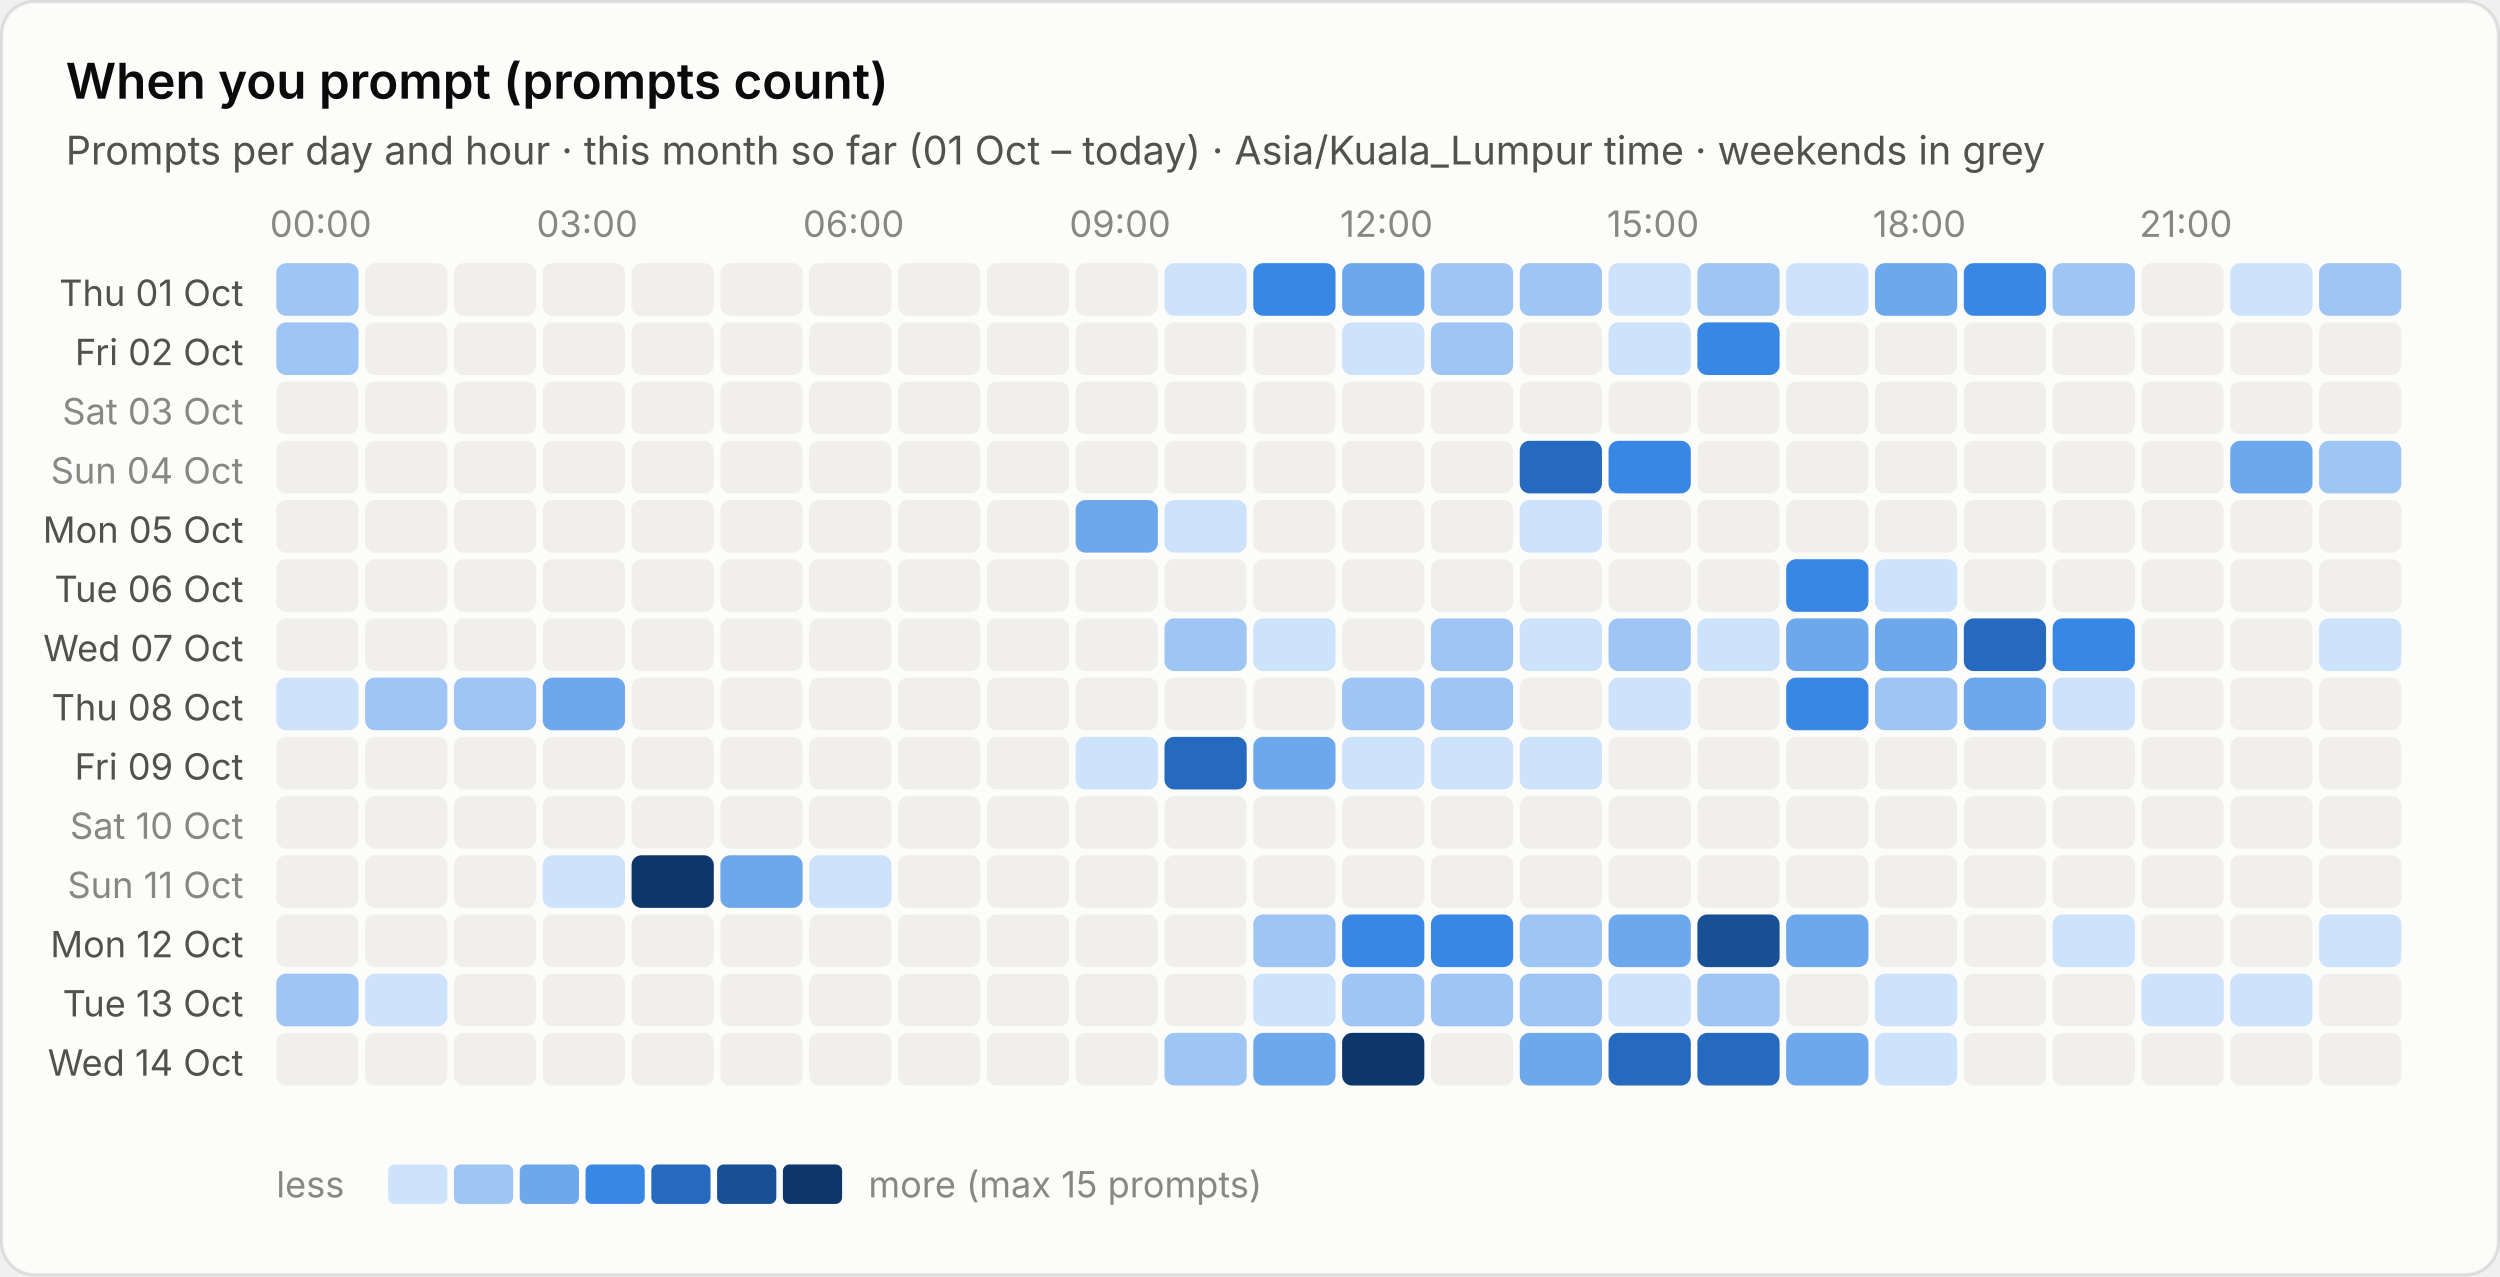
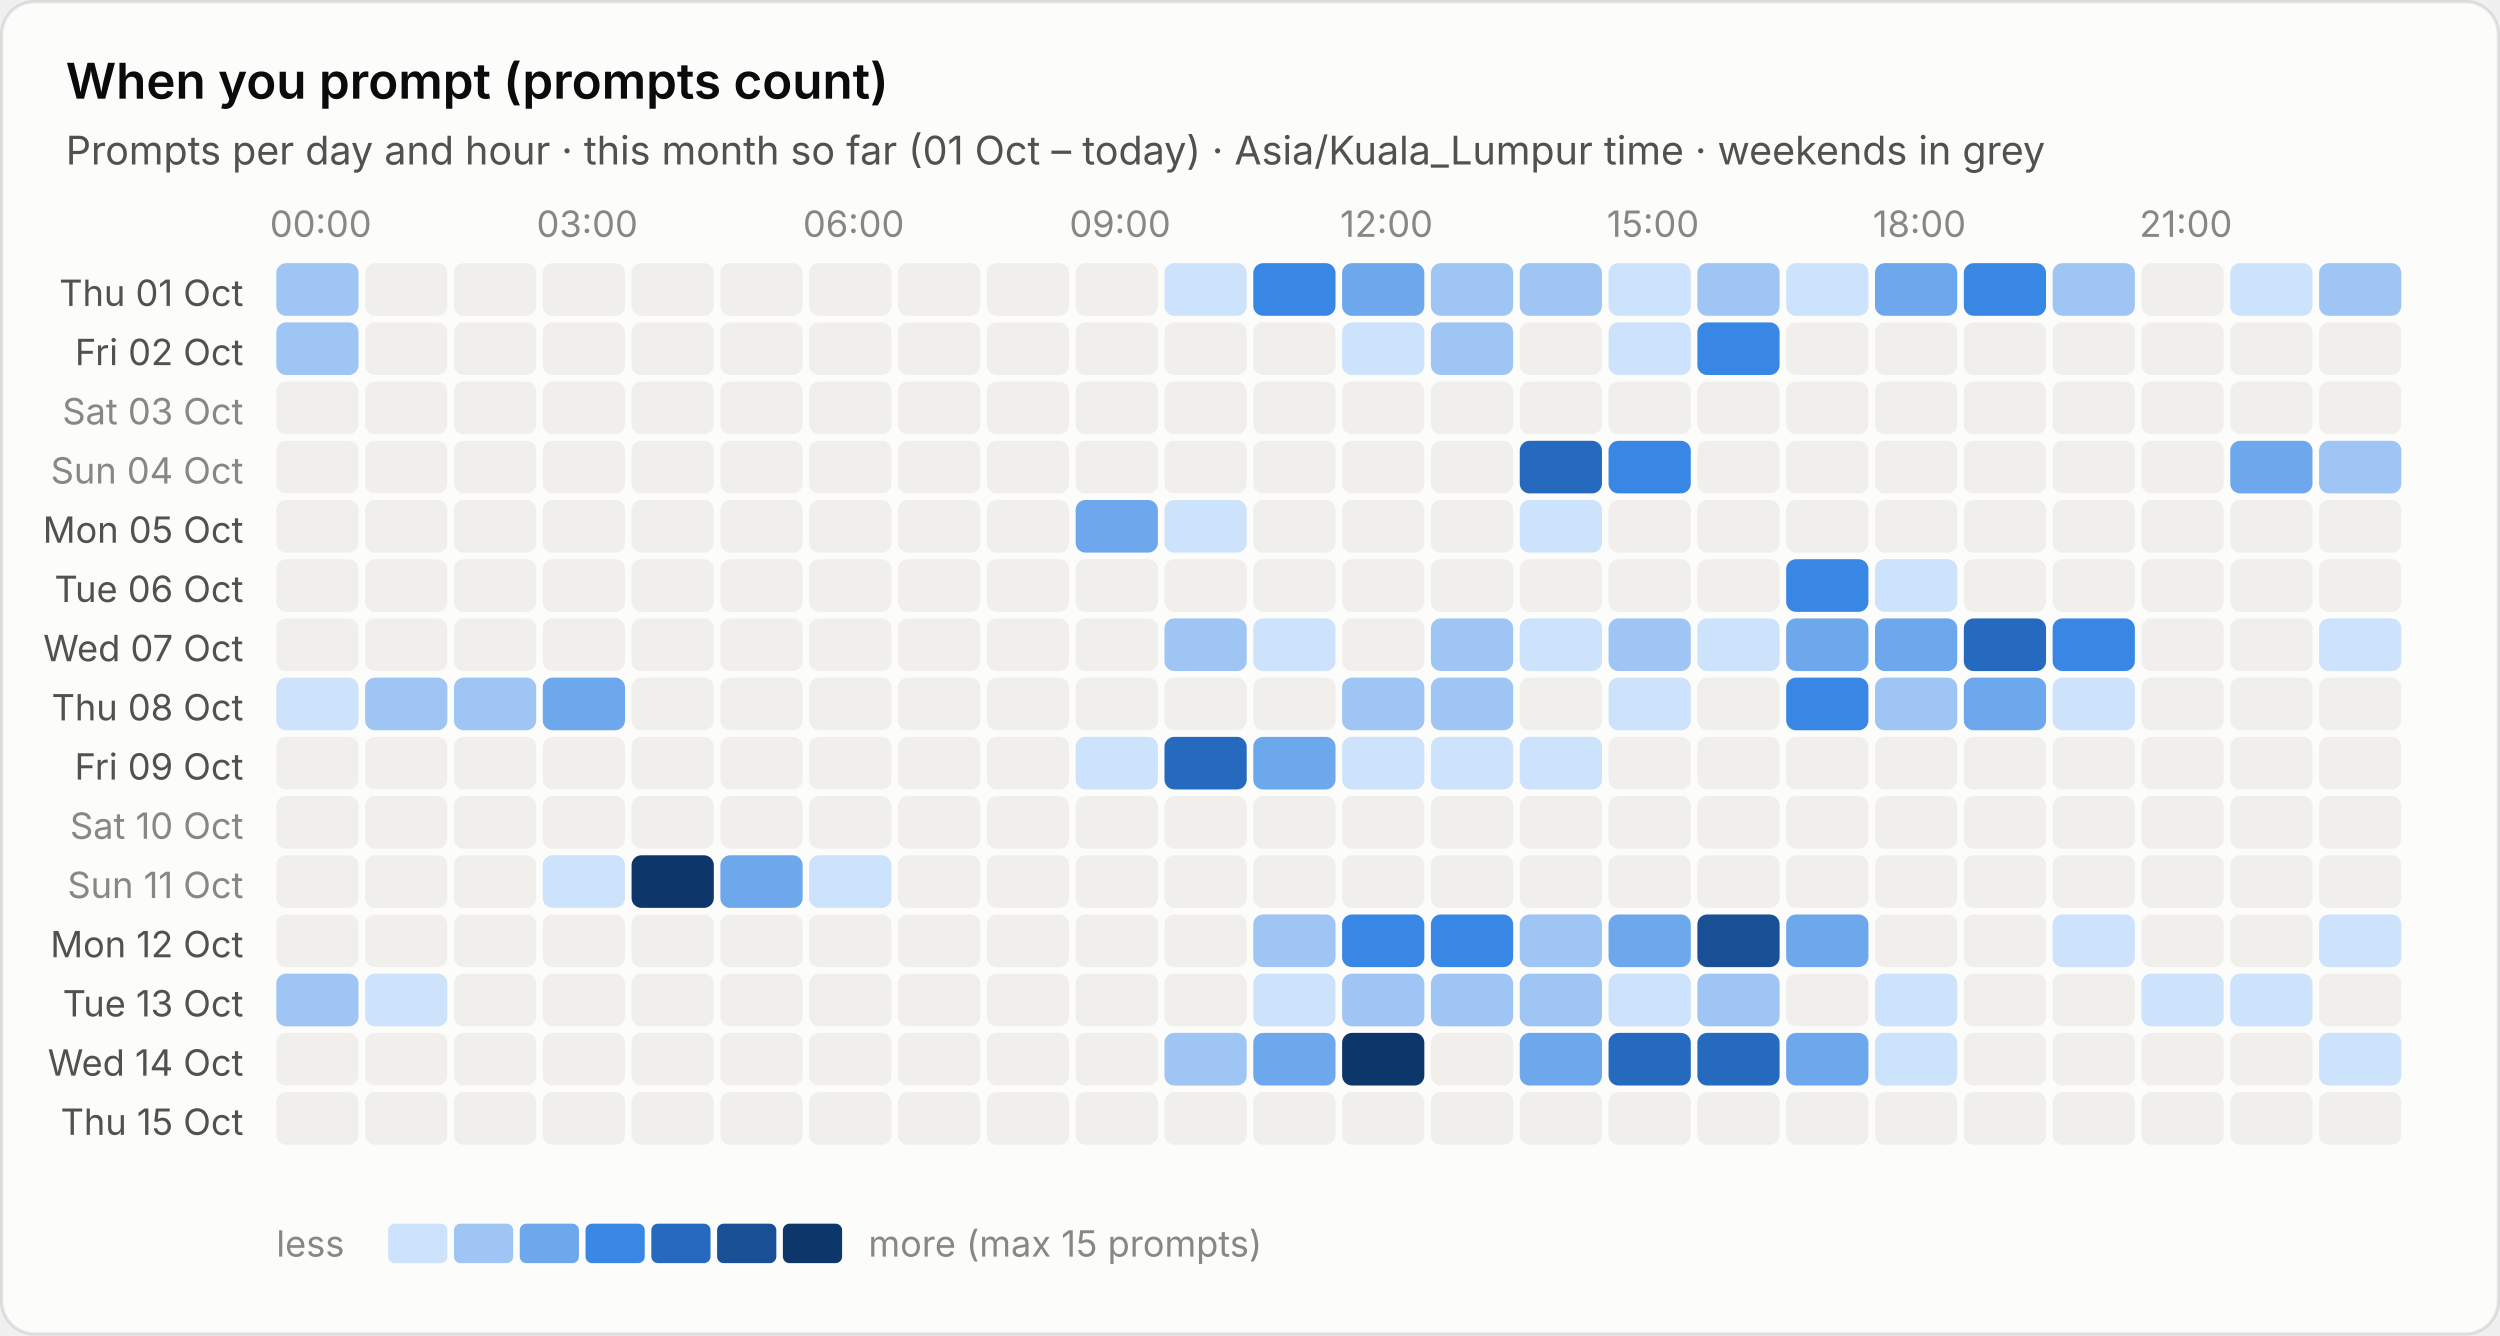
- <svg xmlns="http://www.w3.org/2000/svg" viewBox="0 0 760 388" width="760" height="388" role="img" aria-label="When you prompt (prompts count)">
+ <svg xmlns="http://www.w3.org/2000/svg" viewBox="0 0 760 406" width="760" height="406" role="img" aria-label="When you prompt (prompts count)">
  <style>text{font-family:system-ui,-apple-system,"Segoe UI",sans-serif;font-variant-numeric:tabular-nums}.bg{fill:#fcfcfb;stroke:rgba(11,11,11,.10)}.tp{fill:#0b0b0b}.ts{fill:#52514e}.tm{fill:#898781}.grid{stroke:#e1e0d9;stroke-width:1}.base{stroke:#c3c2b7;stroke-width:1}.so{fill:#b5b3ad}.lo{stroke:#b5b3ad}.qe{fill:#f0efec}.ring{stroke:#fcfcfb}.area{fill-opacity:.1}.s0{fill:#2a78d6}.l0{stroke:#2a78d6}.s1{fill:#eb6834}.l1{stroke:#eb6834}.s2{fill:#1baf7a}.l2{stroke:#1baf7a}.s3{fill:#eda100}.l3{stroke:#eda100}.s4{fill:#e87ba4}.l4{stroke:#e87ba4}.s5{fill:#008300}.l5{stroke:#008300}.s6{fill:#4a3aa7}.l6{stroke:#4a3aa7}.s7{fill:#e34948}.l7{stroke:#e34948}.q0{fill:#cde2fb}.q1{fill:#9ec5f4}.q2{fill:#6da7ec}.q3{fill:#3987e5}.q4{fill:#256abf}.q5{fill:#184f95}.q6{fill:#0d366b}.r0{fill:#f8d4d4}.r1{fill:#ec8f8f}.r2{fill:#c42f2f}.a0{fill:#fbe3e3}.a1{fill:#f5b8b8}.a2{fill:#ec8f8f}.a3{fill:#d65252}.a4{fill:#a82525}.tq0{fill:#0b0b0b}.tq1{fill:#0b0b0b}.tq2{fill:#0b0b0b}.tq3{fill:#ffffff}.tq4{fill:#ffffff}.tq5{fill:#ffffff}.tq6{fill:#ffffff}.tr0{fill:#0b0b0b}.tr1{fill:#0b0b0b}.tr2{fill:#ffffff}.ta0{fill:#0b0b0b}.ta1{fill:#0b0b0b}.ta2{fill:#0b0b0b}.ta3{fill:#ffffff}.ta4{fill:#ffffff}.tw{fill:#ffffff}@media (prefers-color-scheme:dark){.bg{fill:#1a1a19;stroke:rgba(255,255,255,.10)}.tp{fill:#fff}.ts{fill:#c3c2b7}.tm{fill:#898781}.grid{stroke:#2c2c2a}.base{stroke:#383835}.so{fill:#5c5b57}.lo{stroke:#5c5b57}.qe{fill:#262624}.ring{stroke:#1a1a19}.s0{fill:#3987e5}.l0{stroke:#3987e5}.s1{fill:#d95926}.l1{stroke:#d95926}.s2{fill:#199e70}.l2{stroke:#199e70}.s3{fill:#c98500}.l3{stroke:#c98500}.s4{fill:#d55181}.l4{stroke:#d55181}.s5{fill:#008300}.l5{stroke:#008300}.s6{fill:#9085e9}.l6{stroke:#9085e9}.s7{fill:#e66767}.l7{stroke:#e66767}.q0{fill:#16263a}.q1{fill:#123a66}.q2{fill:#184f95}.q3{fill:#256abf}.q4{fill:#3987e5}.q5{fill:#6da7ec}.q6{fill:#b7d3f6}.r0{fill:#4a2023}.r1{fill:#8c2c2f}.r2{fill:#e25555}.a0{fill:#3a1a1c}.a1{fill:#5e2427}.a2{fill:#8c2c2f}.a3{fill:#c43c3f}.a4{fill:#f07070}.tq0{fill:#ffffff}.tq1{fill:#ffffff}.tq2{fill:#ffffff}.tq3{fill:#ffffff}.tq4{fill:#ffffff}.tq5{fill:#0b0b0b}.tq6{fill:#0b0b0b}.tr0{fill:#ffffff}.tr1{fill:#ffffff}.tr2{fill:#ffffff}.ta0{fill:#ffffff}.ta1{fill:#ffffff}.ta2{fill:#ffffff}.ta3{fill:#ffffff}.ta4{fill:#0b0b0b}.tw{fill:#ffffff}}</style>
-   <rect class="bg" x=".5" y=".5" width="759" height="387" rx="10" />
+   <rect class="bg" x=".5" y=".5" width="759" height="405" rx="10" />
  <text class="tp" x="20" y="30" font-size="15" font-weight="600">When you prompt (prompts count)</text>
  <text class="ts" x="20" y="50" font-size="12">Prompts per day and hour · this month so far (01 Oct – today) · Asia/Kuala_Lumpur time · weekends in grey</text>
  <text class="tm" x="97.5" y="72" font-size="11" text-anchor="middle">00:00</text>
  <text class="tm" x="178.5" y="72" font-size="11" text-anchor="middle">03:00</text>
  <text class="tm" x="259.5" y="72" font-size="11" text-anchor="middle">06:00</text>
  <text class="tm" x="340.5" y="72" font-size="11" text-anchor="middle">09:00</text>
  <text class="tm" x="421.5" y="72" font-size="11" text-anchor="middle">12:00</text>
  <text class="tm" x="502.5" y="72" font-size="11" text-anchor="middle">15:00</text>
  <text class="tm" x="583.5" y="72" font-size="11" text-anchor="middle">18:00</text>
  <text class="tm" x="664.5" y="72" font-size="11" text-anchor="middle">21:00</text>
  <text class="ts" x="74" y="93.0" font-size="11" text-anchor="end">Thu 01 Oct</text>
  <rect class="q1" x="84.0" y="80.0" width="25" height="16" rx="3" />
  <rect class="qe" x="111.0" y="80.0" width="25" height="16" rx="3" />
  <rect class="qe" x="138.0" y="80.0" width="25" height="16" rx="3" />
  <rect class="qe" x="165.0" y="80.0" width="25" height="16" rx="3" />
  <rect class="qe" x="192.0" y="80.0" width="25" height="16" rx="3" />
  <rect class="qe" x="219.0" y="80.0" width="25" height="16" rx="3" />
  <rect class="qe" x="246.0" y="80.0" width="25" height="16" rx="3" />
  <rect class="qe" x="273.0" y="80.0" width="25" height="16" rx="3" />
  <rect class="qe" x="300.0" y="80.0" width="25" height="16" rx="3" />
  <rect class="qe" x="327.0" y="80.0" width="25" height="16" rx="3" />
  <rect class="q0" x="354.0" y="80.0" width="25" height="16" rx="3" />
  <rect class="q3" x="381.0" y="80.0" width="25" height="16" rx="3" />
  <rect class="q2" x="408.0" y="80.0" width="25" height="16" rx="3" />
  <rect class="q1" x="435.0" y="80.0" width="25" height="16" rx="3" />
  <rect class="q1" x="462.0" y="80.0" width="25" height="16" rx="3" />
  <rect class="q0" x="489.0" y="80.0" width="25" height="16" rx="3" />
  <rect class="q1" x="516.0" y="80.0" width="25" height="16" rx="3" />
  <rect class="q0" x="543.0" y="80.0" width="25" height="16" rx="3" />
  <rect class="q2" x="570.0" y="80.0" width="25" height="16" rx="3" />
  <rect class="q3" x="597.0" y="80.0" width="25" height="16" rx="3" />
  <rect class="q1" x="624.0" y="80.0" width="25" height="16" rx="3" />
  <rect class="qe" x="651.0" y="80.0" width="25" height="16" rx="3" />
  <rect class="q0" x="678.0" y="80.0" width="25" height="16" rx="3" />
  <rect class="q1" x="705.0" y="80.0" width="25" height="16" rx="3" />
  <text class="ts" x="74" y="111.0" font-size="11" text-anchor="end">Fri 02 Oct</text>
  <rect class="q1" x="84.0" y="98.0" width="25" height="16" rx="3" />
  <rect class="qe" x="111.0" y="98.0" width="25" height="16" rx="3" />
  <rect class="qe" x="138.0" y="98.0" width="25" height="16" rx="3" />
  <rect class="qe" x="165.0" y="98.0" width="25" height="16" rx="3" />
  <rect class="qe" x="192.0" y="98.0" width="25" height="16" rx="3" />
  <rect class="qe" x="219.0" y="98.0" width="25" height="16" rx="3" />
  <rect class="qe" x="246.0" y="98.0" width="25" height="16" rx="3" />
  <rect class="qe" x="273.0" y="98.0" width="25" height="16" rx="3" />
  <rect class="qe" x="300.0" y="98.0" width="25" height="16" rx="3" />
  <rect class="qe" x="327.0" y="98.0" width="25" height="16" rx="3" />
  <rect class="qe" x="354.0" y="98.0" width="25" height="16" rx="3" />
  <rect class="qe" x="381.0" y="98.0" width="25" height="16" rx="3" />
  <rect class="q0" x="408.0" y="98.0" width="25" height="16" rx="3" />
  <rect class="q1" x="435.0" y="98.0" width="25" height="16" rx="3" />
  <rect class="qe" x="462.0" y="98.0" width="25" height="16" rx="3" />
  <rect class="q0" x="489.0" y="98.0" width="25" height="16" rx="3" />
  <rect class="q3" x="516.0" y="98.0" width="25" height="16" rx="3" />
  <rect class="qe" x="543.0" y="98.0" width="25" height="16" rx="3" />
  <rect class="qe" x="570.0" y="98.0" width="25" height="16" rx="3" />
  <rect class="qe" x="597.0" y="98.0" width="25" height="16" rx="3" />
  <rect class="qe" x="624.0" y="98.0" width="25" height="16" rx="3" />
  <rect class="qe" x="651.0" y="98.0" width="25" height="16" rx="3" />
  <rect class="qe" x="678.0" y="98.0" width="25" height="16" rx="3" />
  <rect class="qe" x="705.0" y="98.0" width="25" height="16" rx="3" />
  <text class="tm" x="74" y="129.0" font-size="11" text-anchor="end">Sat 03 Oct</text>
  <rect class="qe" x="84.0" y="116.0" width="25" height="16" rx="3" />
  <rect class="qe" x="111.0" y="116.0" width="25" height="16" rx="3" />
  <rect class="qe" x="138.0" y="116.0" width="25" height="16" rx="3" />
  <rect class="qe" x="165.0" y="116.0" width="25" height="16" rx="3" />
  <rect class="qe" x="192.0" y="116.0" width="25" height="16" rx="3" />
  <rect class="qe" x="219.0" y="116.0" width="25" height="16" rx="3" />
  <rect class="qe" x="246.0" y="116.0" width="25" height="16" rx="3" />
  <rect class="qe" x="273.0" y="116.0" width="25" height="16" rx="3" />
  <rect class="qe" x="300.0" y="116.0" width="25" height="16" rx="3" />
  <rect class="qe" x="327.0" y="116.0" width="25" height="16" rx="3" />
  <rect class="qe" x="354.0" y="116.0" width="25" height="16" rx="3" />
  <rect class="qe" x="381.0" y="116.0" width="25" height="16" rx="3" />
  <rect class="qe" x="408.0" y="116.0" width="25" height="16" rx="3" />
  <rect class="qe" x="435.0" y="116.0" width="25" height="16" rx="3" />
  <rect class="qe" x="462.0" y="116.0" width="25" height="16" rx="3" />
  <rect class="qe" x="489.0" y="116.0" width="25" height="16" rx="3" />
  <rect class="qe" x="516.0" y="116.0" width="25" height="16" rx="3" />
  <rect class="qe" x="543.0" y="116.0" width="25" height="16" rx="3" />
  <rect class="qe" x="570.0" y="116.0" width="25" height="16" rx="3" />
  <rect class="qe" x="597.0" y="116.0" width="25" height="16" rx="3" />
  <rect class="qe" x="624.0" y="116.0" width="25" height="16" rx="3" />
  <rect class="qe" x="651.0" y="116.0" width="25" height="16" rx="3" />
  <rect class="qe" x="678.0" y="116.0" width="25" height="16" rx="3" />
  <rect class="qe" x="705.0" y="116.0" width="25" height="16" rx="3" />
  <text class="tm" x="74" y="147.0" font-size="11" text-anchor="end">Sun 04 Oct</text>
  <rect class="qe" x="84.0" y="134.0" width="25" height="16" rx="3" />
  <rect class="qe" x="111.0" y="134.0" width="25" height="16" rx="3" />
  <rect class="qe" x="138.0" y="134.0" width="25" height="16" rx="3" />
  <rect class="qe" x="165.0" y="134.0" width="25" height="16" rx="3" />
  <rect class="qe" x="192.0" y="134.0" width="25" height="16" rx="3" />
  <rect class="qe" x="219.0" y="134.0" width="25" height="16" rx="3" />
  <rect class="qe" x="246.0" y="134.0" width="25" height="16" rx="3" />
  <rect class="qe" x="273.0" y="134.0" width="25" height="16" rx="3" />
  <rect class="qe" x="300.0" y="134.0" width="25" height="16" rx="3" />
  <rect class="qe" x="327.0" y="134.0" width="25" height="16" rx="3" />
  <rect class="qe" x="354.0" y="134.0" width="25" height="16" rx="3" />
  <rect class="qe" x="381.0" y="134.0" width="25" height="16" rx="3" />
  <rect class="qe" x="408.0" y="134.0" width="25" height="16" rx="3" />
  <rect class="qe" x="435.0" y="134.0" width="25" height="16" rx="3" />
  <rect class="q4" x="462.0" y="134.0" width="25" height="16" rx="3" />
  <rect class="q3" x="489.0" y="134.0" width="25" height="16" rx="3" />
  <rect class="qe" x="516.0" y="134.0" width="25" height="16" rx="3" />
  <rect class="qe" x="543.0" y="134.0" width="25" height="16" rx="3" />
  <rect class="qe" x="570.0" y="134.0" width="25" height="16" rx="3" />
  <rect class="qe" x="597.0" y="134.0" width="25" height="16" rx="3" />
  <rect class="qe" x="624.0" y="134.0" width="25" height="16" rx="3" />
  <rect class="qe" x="651.0" y="134.0" width="25" height="16" rx="3" />
  <rect class="q2" x="678.0" y="134.0" width="25" height="16" rx="3" />
  <rect class="q1" x="705.0" y="134.0" width="25" height="16" rx="3" />
  <text class="ts" x="74" y="165.0" font-size="11" text-anchor="end">Mon 05 Oct</text>
  <rect class="qe" x="84.0" y="152.0" width="25" height="16" rx="3" />
  <rect class="qe" x="111.0" y="152.0" width="25" height="16" rx="3" />
  <rect class="qe" x="138.0" y="152.0" width="25" height="16" rx="3" />
  <rect class="qe" x="165.0" y="152.0" width="25" height="16" rx="3" />
  <rect class="qe" x="192.0" y="152.0" width="25" height="16" rx="3" />
  <rect class="qe" x="219.0" y="152.0" width="25" height="16" rx="3" />
  <rect class="qe" x="246.0" y="152.0" width="25" height="16" rx="3" />
  <rect class="qe" x="273.0" y="152.0" width="25" height="16" rx="3" />
  <rect class="qe" x="300.0" y="152.0" width="25" height="16" rx="3" />
  <rect class="q2" x="327.0" y="152.0" width="25" height="16" rx="3" />
  <rect class="q0" x="354.0" y="152.0" width="25" height="16" rx="3" />
  <rect class="qe" x="381.0" y="152.0" width="25" height="16" rx="3" />
  <rect class="qe" x="408.0" y="152.0" width="25" height="16" rx="3" />
  <rect class="qe" x="435.0" y="152.0" width="25" height="16" rx="3" />
  <rect class="q0" x="462.0" y="152.0" width="25" height="16" rx="3" />
  <rect class="qe" x="489.0" y="152.0" width="25" height="16" rx="3" />
  <rect class="qe" x="516.0" y="152.0" width="25" height="16" rx="3" />
  <rect class="qe" x="543.0" y="152.0" width="25" height="16" rx="3" />
  <rect class="qe" x="570.0" y="152.0" width="25" height="16" rx="3" />
  <rect class="qe" x="597.0" y="152.0" width="25" height="16" rx="3" />
  <rect class="qe" x="624.0" y="152.0" width="25" height="16" rx="3" />
  <rect class="qe" x="651.0" y="152.0" width="25" height="16" rx="3" />
  <rect class="qe" x="678.0" y="152.0" width="25" height="16" rx="3" />
  <rect class="qe" x="705.0" y="152.0" width="25" height="16" rx="3" />
  <text class="ts" x="74" y="183.0" font-size="11" text-anchor="end">Tue 06 Oct</text>
  <rect class="qe" x="84.0" y="170.0" width="25" height="16" rx="3" />
  <rect class="qe" x="111.0" y="170.0" width="25" height="16" rx="3" />
  <rect class="qe" x="138.0" y="170.0" width="25" height="16" rx="3" />
  <rect class="qe" x="165.0" y="170.0" width="25" height="16" rx="3" />
  <rect class="qe" x="192.0" y="170.0" width="25" height="16" rx="3" />
  <rect class="qe" x="219.0" y="170.0" width="25" height="16" rx="3" />
  <rect class="qe" x="246.0" y="170.0" width="25" height="16" rx="3" />
  <rect class="qe" x="273.0" y="170.0" width="25" height="16" rx="3" />
  <rect class="qe" x="300.0" y="170.0" width="25" height="16" rx="3" />
  <rect class="qe" x="327.0" y="170.0" width="25" height="16" rx="3" />
  <rect class="qe" x="354.0" y="170.0" width="25" height="16" rx="3" />
  <rect class="qe" x="381.0" y="170.0" width="25" height="16" rx="3" />
  <rect class="qe" x="408.0" y="170.0" width="25" height="16" rx="3" />
  <rect class="qe" x="435.0" y="170.0" width="25" height="16" rx="3" />
  <rect class="qe" x="462.0" y="170.0" width="25" height="16" rx="3" />
  <rect class="qe" x="489.0" y="170.0" width="25" height="16" rx="3" />
  <rect class="qe" x="516.0" y="170.0" width="25" height="16" rx="3" />
  <rect class="q3" x="543.0" y="170.0" width="25" height="16" rx="3" />
  <rect class="q0" x="570.0" y="170.0" width="25" height="16" rx="3" />
  <rect class="qe" x="597.0" y="170.0" width="25" height="16" rx="3" />
  <rect class="qe" x="624.0" y="170.0" width="25" height="16" rx="3" />
  <rect class="qe" x="651.0" y="170.0" width="25" height="16" rx="3" />
  <rect class="qe" x="678.0" y="170.0" width="25" height="16" rx="3" />
  <rect class="qe" x="705.0" y="170.0" width="25" height="16" rx="3" />
  <text class="ts" x="74" y="201.0" font-size="11" text-anchor="end">Wed 07 Oct</text>
  <rect class="qe" x="84.0" y="188.0" width="25" height="16" rx="3" />
  <rect class="qe" x="111.0" y="188.0" width="25" height="16" rx="3" />
  <rect class="qe" x="138.0" y="188.0" width="25" height="16" rx="3" />
  <rect class="qe" x="165.0" y="188.0" width="25" height="16" rx="3" />
  <rect class="qe" x="192.0" y="188.0" width="25" height="16" rx="3" />
  <rect class="qe" x="219.0" y="188.0" width="25" height="16" rx="3" />
  <rect class="qe" x="246.0" y="188.0" width="25" height="16" rx="3" />
  <rect class="qe" x="273.0" y="188.0" width="25" height="16" rx="3" />
  <rect class="qe" x="300.0" y="188.0" width="25" height="16" rx="3" />
  <rect class="qe" x="327.0" y="188.0" width="25" height="16" rx="3" />
  <rect class="q1" x="354.0" y="188.0" width="25" height="16" rx="3" />
  <rect class="q0" x="381.0" y="188.0" width="25" height="16" rx="3" />
  <rect class="qe" x="408.0" y="188.0" width="25" height="16" rx="3" />
  <rect class="q1" x="435.0" y="188.0" width="25" height="16" rx="3" />
  <rect class="q0" x="462.0" y="188.0" width="25" height="16" rx="3" />
  <rect class="q1" x="489.0" y="188.0" width="25" height="16" rx="3" />
  <rect class="q0" x="516.0" y="188.0" width="25" height="16" rx="3" />
  <rect class="q2" x="543.0" y="188.0" width="25" height="16" rx="3" />
  <rect class="q2" x="570.0" y="188.0" width="25" height="16" rx="3" />
  <rect class="q4" x="597.0" y="188.0" width="25" height="16" rx="3" />
  <rect class="q3" x="624.0" y="188.0" width="25" height="16" rx="3" />
  <rect class="qe" x="651.0" y="188.0" width="25" height="16" rx="3" />
  <rect class="qe" x="678.0" y="188.0" width="25" height="16" rx="3" />
  <rect class="q0" x="705.0" y="188.0" width="25" height="16" rx="3" />
  <text class="ts" x="74" y="219.0" font-size="11" text-anchor="end">Thu 08 Oct</text>
  <rect class="q0" x="84.0" y="206.0" width="25" height="16" rx="3" />
  <rect class="q1" x="111.0" y="206.0" width="25" height="16" rx="3" />
  <rect class="q1" x="138.0" y="206.0" width="25" height="16" rx="3" />
  <rect class="q2" x="165.0" y="206.0" width="25" height="16" rx="3" />
  <rect class="qe" x="192.0" y="206.0" width="25" height="16" rx="3" />
  <rect class="qe" x="219.0" y="206.0" width="25" height="16" rx="3" />
  <rect class="qe" x="246.0" y="206.0" width="25" height="16" rx="3" />
  <rect class="qe" x="273.0" y="206.0" width="25" height="16" rx="3" />
  <rect class="qe" x="300.0" y="206.0" width="25" height="16" rx="3" />
  <rect class="qe" x="327.0" y="206.0" width="25" height="16" rx="3" />
  <rect class="qe" x="354.0" y="206.0" width="25" height="16" rx="3" />
  <rect class="qe" x="381.0" y="206.0" width="25" height="16" rx="3" />
  <rect class="q1" x="408.0" y="206.0" width="25" height="16" rx="3" />
  <rect class="q1" x="435.0" y="206.0" width="25" height="16" rx="3" />
  <rect class="qe" x="462.0" y="206.0" width="25" height="16" rx="3" />
  <rect class="q0" x="489.0" y="206.0" width="25" height="16" rx="3" />
  <rect class="qe" x="516.0" y="206.0" width="25" height="16" rx="3" />
  <rect class="q3" x="543.0" y="206.0" width="25" height="16" rx="3" />
  <rect class="q1" x="570.0" y="206.0" width="25" height="16" rx="3" />
  <rect class="q2" x="597.0" y="206.0" width="25" height="16" rx="3" />
  <rect class="q0" x="624.0" y="206.0" width="25" height="16" rx="3" />
  <rect class="qe" x="651.0" y="206.0" width="25" height="16" rx="3" />
  <rect class="qe" x="678.0" y="206.0" width="25" height="16" rx="3" />
  <rect class="qe" x="705.0" y="206.0" width="25" height="16" rx="3" />
  <text class="ts" x="74" y="237.0" font-size="11" text-anchor="end">Fri 09 Oct</text>
  <rect class="qe" x="84.0" y="224.0" width="25" height="16" rx="3" />
  <rect class="qe" x="111.0" y="224.0" width="25" height="16" rx="3" />
  <rect class="qe" x="138.0" y="224.0" width="25" height="16" rx="3" />
  <rect class="qe" x="165.0" y="224.0" width="25" height="16" rx="3" />
  <rect class="qe" x="192.0" y="224.0" width="25" height="16" rx="3" />
  <rect class="qe" x="219.0" y="224.0" width="25" height="16" rx="3" />
  <rect class="qe" x="246.0" y="224.0" width="25" height="16" rx="3" />
  <rect class="qe" x="273.0" y="224.0" width="25" height="16" rx="3" />
  <rect class="qe" x="300.0" y="224.0" width="25" height="16" rx="3" />
  <rect class="q0" x="327.0" y="224.0" width="25" height="16" rx="3" />
  <rect class="q4" x="354.0" y="224.0" width="25" height="16" rx="3" />
  <rect class="q2" x="381.0" y="224.0" width="25" height="16" rx="3" />
  <rect class="q0" x="408.0" y="224.0" width="25" height="16" rx="3" />
  <rect class="q0" x="435.0" y="224.0" width="25" height="16" rx="3" />
  <rect class="q0" x="462.0" y="224.0" width="25" height="16" rx="3" />
  <rect class="qe" x="489.0" y="224.0" width="25" height="16" rx="3" />
  <rect class="qe" x="516.0" y="224.0" width="25" height="16" rx="3" />
  <rect class="qe" x="543.0" y="224.0" width="25" height="16" rx="3" />
  <rect class="qe" x="570.0" y="224.0" width="25" height="16" rx="3" />
  <rect class="qe" x="597.0" y="224.0" width="25" height="16" rx="3" />
  <rect class="qe" x="624.0" y="224.0" width="25" height="16" rx="3" />
  <rect class="qe" x="651.0" y="224.0" width="25" height="16" rx="3" />
  <rect class="qe" x="678.0" y="224.0" width="25" height="16" rx="3" />
  <rect class="qe" x="705.0" y="224.0" width="25" height="16" rx="3" />
  <text class="tm" x="74" y="255.0" font-size="11" text-anchor="end">Sat 10 Oct</text>
  <rect class="qe" x="84.0" y="242.0" width="25" height="16" rx="3" />
  <rect class="qe" x="111.0" y="242.0" width="25" height="16" rx="3" />
  <rect class="qe" x="138.0" y="242.0" width="25" height="16" rx="3" />
  <rect class="qe" x="165.0" y="242.0" width="25" height="16" rx="3" />
  <rect class="qe" x="192.0" y="242.0" width="25" height="16" rx="3" />
  <rect class="qe" x="219.0" y="242.0" width="25" height="16" rx="3" />
  <rect class="qe" x="246.0" y="242.0" width="25" height="16" rx="3" />
  <rect class="qe" x="273.0" y="242.0" width="25" height="16" rx="3" />
  <rect class="qe" x="300.0" y="242.0" width="25" height="16" rx="3" />
  <rect class="qe" x="327.0" y="242.0" width="25" height="16" rx="3" />
  <rect class="qe" x="354.0" y="242.0" width="25" height="16" rx="3" />
  <rect class="qe" x="381.0" y="242.0" width="25" height="16" rx="3" />
  <rect class="qe" x="408.0" y="242.0" width="25" height="16" rx="3" />
  <rect class="qe" x="435.0" y="242.0" width="25" height="16" rx="3" />
  <rect class="qe" x="462.0" y="242.0" width="25" height="16" rx="3" />
  <rect class="qe" x="489.0" y="242.0" width="25" height="16" rx="3" />
  <rect class="qe" x="516.0" y="242.0" width="25" height="16" rx="3" />
  <rect class="qe" x="543.0" y="242.0" width="25" height="16" rx="3" />
  <rect class="qe" x="570.0" y="242.0" width="25" height="16" rx="3" />
  <rect class="qe" x="597.0" y="242.0" width="25" height="16" rx="3" />
  <rect class="qe" x="624.0" y="242.0" width="25" height="16" rx="3" />
  <rect class="qe" x="651.0" y="242.0" width="25" height="16" rx="3" />
  <rect class="qe" x="678.0" y="242.0" width="25" height="16" rx="3" />
  <rect class="qe" x="705.0" y="242.0" width="25" height="16" rx="3" />
  <text class="tm" x="74" y="273.0" font-size="11" text-anchor="end">Sun 11 Oct</text>
  <rect class="qe" x="84.0" y="260.0" width="25" height="16" rx="3" />
  <rect class="qe" x="111.0" y="260.0" width="25" height="16" rx="3" />
  <rect class="qe" x="138.0" y="260.0" width="25" height="16" rx="3" />
  <rect class="q0" x="165.0" y="260.0" width="25" height="16" rx="3" />
  <rect class="q6" x="192.0" y="260.0" width="25" height="16" rx="3" />
  <rect class="q2" x="219.0" y="260.0" width="25" height="16" rx="3" />
  <rect class="q0" x="246.0" y="260.0" width="25" height="16" rx="3" />
  <rect class="qe" x="273.0" y="260.0" width="25" height="16" rx="3" />
  <rect class="qe" x="300.0" y="260.0" width="25" height="16" rx="3" />
  <rect class="qe" x="327.0" y="260.0" width="25" height="16" rx="3" />
  <rect class="qe" x="354.0" y="260.0" width="25" height="16" rx="3" />
  <rect class="qe" x="381.0" y="260.0" width="25" height="16" rx="3" />
  <rect class="qe" x="408.0" y="260.0" width="25" height="16" rx="3" />
  <rect class="qe" x="435.0" y="260.0" width="25" height="16" rx="3" />
  <rect class="qe" x="462.0" y="260.0" width="25" height="16" rx="3" />
  <rect class="qe" x="489.0" y="260.0" width="25" height="16" rx="3" />
  <rect class="qe" x="516.0" y="260.0" width="25" height="16" rx="3" />
  <rect class="qe" x="543.0" y="260.0" width="25" height="16" rx="3" />
  <rect class="qe" x="570.0" y="260.0" width="25" height="16" rx="3" />
  <rect class="qe" x="597.0" y="260.0" width="25" height="16" rx="3" />
  <rect class="qe" x="624.0" y="260.0" width="25" height="16" rx="3" />
  <rect class="qe" x="651.0" y="260.0" width="25" height="16" rx="3" />
  <rect class="qe" x="678.0" y="260.0" width="25" height="16" rx="3" />
  <rect class="qe" x="705.0" y="260.0" width="25" height="16" rx="3" />
  <text class="ts" x="74" y="291.0" font-size="11" text-anchor="end">Mon 12 Oct</text>
  <rect class="qe" x="84.0" y="278.0" width="25" height="16" rx="3" />
  <rect class="qe" x="111.0" y="278.0" width="25" height="16" rx="3" />
  <rect class="qe" x="138.0" y="278.0" width="25" height="16" rx="3" />
  <rect class="qe" x="165.0" y="278.0" width="25" height="16" rx="3" />
  <rect class="qe" x="192.0" y="278.0" width="25" height="16" rx="3" />
  <rect class="qe" x="219.0" y="278.0" width="25" height="16" rx="3" />
  <rect class="qe" x="246.0" y="278.0" width="25" height="16" rx="3" />
  <rect class="qe" x="273.0" y="278.0" width="25" height="16" rx="3" />
  <rect class="qe" x="300.0" y="278.0" width="25" height="16" rx="3" />
  <rect class="qe" x="327.0" y="278.0" width="25" height="16" rx="3" />
  <rect class="qe" x="354.0" y="278.0" width="25" height="16" rx="3" />
  <rect class="q1" x="381.0" y="278.0" width="25" height="16" rx="3" />
  <rect class="q3" x="408.0" y="278.0" width="25" height="16" rx="3" />
  <rect class="q3" x="435.0" y="278.0" width="25" height="16" rx="3" />
  <rect class="q1" x="462.0" y="278.0" width="25" height="16" rx="3" />
  <rect class="q2" x="489.0" y="278.0" width="25" height="16" rx="3" />
  <rect class="q5" x="516.0" y="278.0" width="25" height="16" rx="3" />
  <rect class="q2" x="543.0" y="278.0" width="25" height="16" rx="3" />
  <rect class="qe" x="570.0" y="278.0" width="25" height="16" rx="3" />
  <rect class="qe" x="597.0" y="278.0" width="25" height="16" rx="3" />
  <rect class="q0" x="624.0" y="278.0" width="25" height="16" rx="3" />
  <rect class="qe" x="651.0" y="278.0" width="25" height="16" rx="3" />
  <rect class="qe" x="678.0" y="278.0" width="25" height="16" rx="3" />
  <rect class="q0" x="705.0" y="278.0" width="25" height="16" rx="3" />
  <text class="ts" x="74" y="309.0" font-size="11" text-anchor="end">Tue 13 Oct</text>
  <rect class="q1" x="84.0" y="296.0" width="25" height="16" rx="3" />
  <rect class="q0" x="111.0" y="296.0" width="25" height="16" rx="3" />
  <rect class="qe" x="138.0" y="296.0" width="25" height="16" rx="3" />
  <rect class="qe" x="165.0" y="296.0" width="25" height="16" rx="3" />
  <rect class="qe" x="192.0" y="296.0" width="25" height="16" rx="3" />
  <rect class="qe" x="219.0" y="296.0" width="25" height="16" rx="3" />
  <rect class="qe" x="246.0" y="296.0" width="25" height="16" rx="3" />
  <rect class="qe" x="273.0" y="296.0" width="25" height="16" rx="3" />
  <rect class="qe" x="300.0" y="296.0" width="25" height="16" rx="3" />
  <rect class="qe" x="327.0" y="296.0" width="25" height="16" rx="3" />
  <rect class="qe" x="354.0" y="296.0" width="25" height="16" rx="3" />
  <rect class="q0" x="381.0" y="296.0" width="25" height="16" rx="3" />
  <rect class="q1" x="408.0" y="296.0" width="25" height="16" rx="3" />
  <rect class="q1" x="435.0" y="296.0" width="25" height="16" rx="3" />
  <rect class="q1" x="462.0" y="296.0" width="25" height="16" rx="3" />
  <rect class="q0" x="489.0" y="296.0" width="25" height="16" rx="3" />
  <rect class="q1" x="516.0" y="296.0" width="25" height="16" rx="3" />
  <rect class="qe" x="543.0" y="296.0" width="25" height="16" rx="3" />
  <rect class="q0" x="570.0" y="296.0" width="25" height="16" rx="3" />
  <rect class="qe" x="597.0" y="296.0" width="25" height="16" rx="3" />
  <rect class="qe" x="624.0" y="296.0" width="25" height="16" rx="3" />
  <rect class="q0" x="651.0" y="296.0" width="25" height="16" rx="3" />
  <rect class="q0" x="678.0" y="296.0" width="25" height="16" rx="3" />
  <rect class="qe" x="705.0" y="296.0" width="25" height="16" rx="3" />
  <text class="ts" x="74" y="327.0" font-size="11" text-anchor="end">Wed 14 Oct</text>
  <rect class="qe" x="84.0" y="314.0" width="25" height="16" rx="3" />
  <rect class="qe" x="111.0" y="314.0" width="25" height="16" rx="3" />
  <rect class="qe" x="138.0" y="314.0" width="25" height="16" rx="3" />
  <rect class="qe" x="165.0" y="314.0" width="25" height="16" rx="3" />
  <rect class="qe" x="192.0" y="314.0" width="25" height="16" rx="3" />
  <rect class="qe" x="219.0" y="314.0" width="25" height="16" rx="3" />
  <rect class="qe" x="246.0" y="314.0" width="25" height="16" rx="3" />
  <rect class="qe" x="273.0" y="314.0" width="25" height="16" rx="3" />
  <rect class="qe" x="300.0" y="314.0" width="25" height="16" rx="3" />
  <rect class="qe" x="327.0" y="314.0" width="25" height="16" rx="3" />
  <rect class="q1" x="354.0" y="314.0" width="25" height="16" rx="3" />
  <rect class="q2" x="381.0" y="314.0" width="25" height="16" rx="3" />
  <rect class="q6" x="408.0" y="314.0" width="25" height="16" rx="3" />
  <rect class="qe" x="435.0" y="314.0" width="25" height="16" rx="3" />
  <rect class="q2" x="462.0" y="314.0" width="25" height="16" rx="3" />
  <rect class="q4" x="489.0" y="314.0" width="25" height="16" rx="3" />
  <rect class="q4" x="516.0" y="314.0" width="25" height="16" rx="3" />
  <rect class="q2" x="543.0" y="314.0" width="25" height="16" rx="3" />
  <rect class="q0" x="570.0" y="314.0" width="25" height="16" rx="3" />
  <rect class="qe" x="597.0" y="314.0" width="25" height="16" rx="3" />
  <rect class="qe" x="624.0" y="314.0" width="25" height="16" rx="3" />
  <rect class="qe" x="651.0" y="314.0" width="25" height="16" rx="3" />
  <rect class="qe" x="678.0" y="314.0" width="25" height="16" rx="3" />
-   <rect class="qe" x="705.0" y="314.0" width="25" height="16" rx="3" />
-   <text class="tm" x="84" y="364" font-size="11">less</text>
-   <rect class="q0" x="118" y="354" width="18" height="12" rx="2" />
-   <rect class="q1" x="138" y="354" width="18" height="12" rx="2" />
-   <rect class="q2" x="158" y="354" width="18" height="12" rx="2" />
-   <rect class="q3" x="178" y="354" width="18" height="12" rx="2" />
-   <rect class="q4" x="198" y="354" width="18" height="12" rx="2" />
-   <rect class="q5" x="218" y="354" width="18" height="12" rx="2" />
-   <rect class="q6" x="238" y="354" width="18" height="12" rx="2" />
-   <text class="tm" x="264" y="364" font-size="11">more (max 15 prompts)</text>
+   <rect class="q0" x="705.0" y="314.0" width="25" height="16" rx="3" />
+   <text class="ts" x="74" y="345.0" font-size="11" text-anchor="end">Thu 15 Oct</text>
+   <rect class="qe" x="84.0" y="332.0" width="25" height="16" rx="3" />
+   <rect class="qe" x="111.0" y="332.0" width="25" height="16" rx="3" />
+   <rect class="qe" x="138.0" y="332.0" width="25" height="16" rx="3" />
+   <rect class="qe" x="165.0" y="332.0" width="25" height="16" rx="3" />
+   <rect class="qe" x="192.0" y="332.0" width="25" height="16" rx="3" />
+   <rect class="qe" x="219.0" y="332.0" width="25" height="16" rx="3" />
+   <rect class="qe" x="246.0" y="332.0" width="25" height="16" rx="3" />
+   <rect class="qe" x="273.0" y="332.0" width="25" height="16" rx="3" />
+   <rect class="qe" x="300.0" y="332.0" width="25" height="16" rx="3" />
+   <rect class="qe" x="327.0" y="332.0" width="25" height="16" rx="3" />
+   <rect class="qe" x="354.0" y="332.0" width="25" height="16" rx="3" />
+   <rect class="qe" x="381.0" y="332.0" width="25" height="16" rx="3" />
+   <rect class="qe" x="408.0" y="332.0" width="25" height="16" rx="3" />
+   <rect class="qe" x="435.0" y="332.0" width="25" height="16" rx="3" />
+   <rect class="qe" x="462.0" y="332.0" width="25" height="16" rx="3" />
+   <rect class="qe" x="489.0" y="332.0" width="25" height="16" rx="3" />
+   <rect class="qe" x="516.0" y="332.0" width="25" height="16" rx="3" />
+   <rect class="qe" x="543.0" y="332.0" width="25" height="16" rx="3" />
+   <rect class="qe" x="570.0" y="332.0" width="25" height="16" rx="3" />
+   <rect class="qe" x="597.0" y="332.0" width="25" height="16" rx="3" />
+   <rect class="qe" x="624.0" y="332.0" width="25" height="16" rx="3" />
+   <rect class="qe" x="651.0" y="332.0" width="25" height="16" rx="3" />
+   <rect class="qe" x="678.0" y="332.0" width="25" height="16" rx="3" />
+   <rect class="qe" x="705.0" y="332.0" width="25" height="16" rx="3" />
+   <text class="tm" x="84" y="382" font-size="11">less</text>
+   <rect class="q0" x="118" y="372" width="18" height="12" rx="2" />
+   <rect class="q1" x="138" y="372" width="18" height="12" rx="2" />
+   <rect class="q2" x="158" y="372" width="18" height="12" rx="2" />
+   <rect class="q3" x="178" y="372" width="18" height="12" rx="2" />
+   <rect class="q4" x="198" y="372" width="18" height="12" rx="2" />
+   <rect class="q5" x="218" y="372" width="18" height="12" rx="2" />
+   <rect class="q6" x="238" y="372" width="18" height="12" rx="2" />
+   <text class="tm" x="264" y="382" font-size="11">more (max 15 prompts)</text>
</svg>
